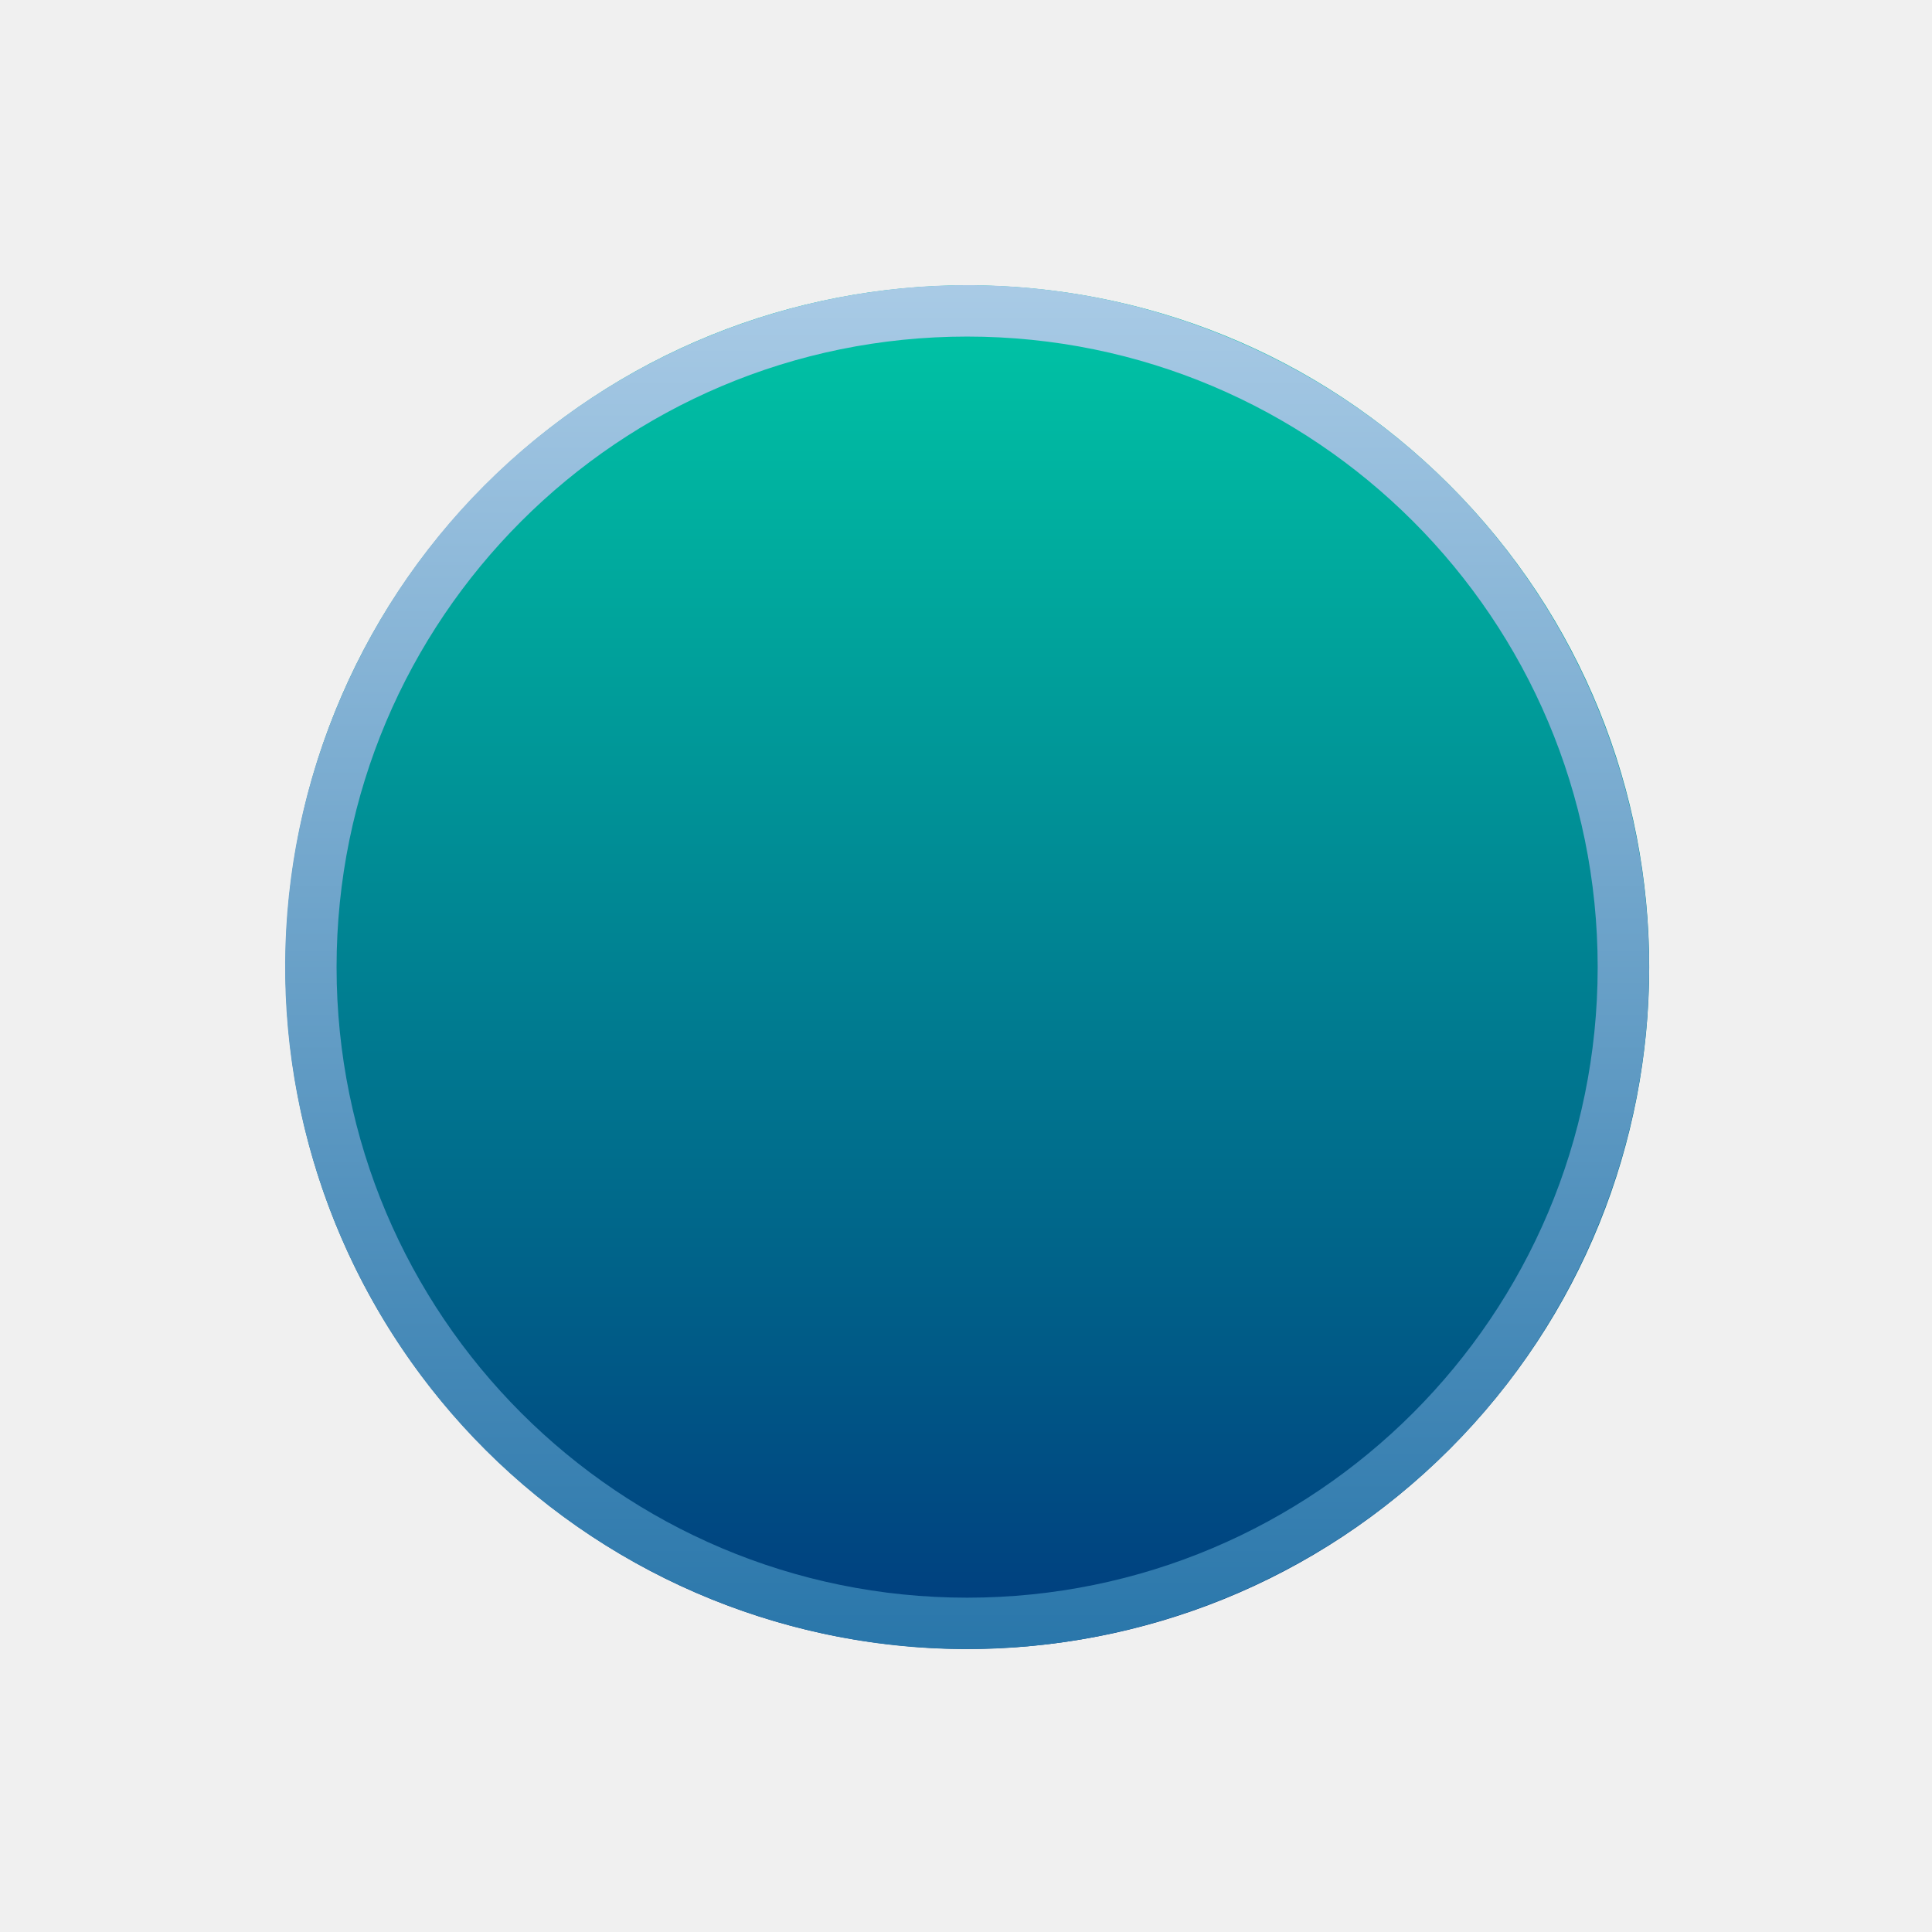
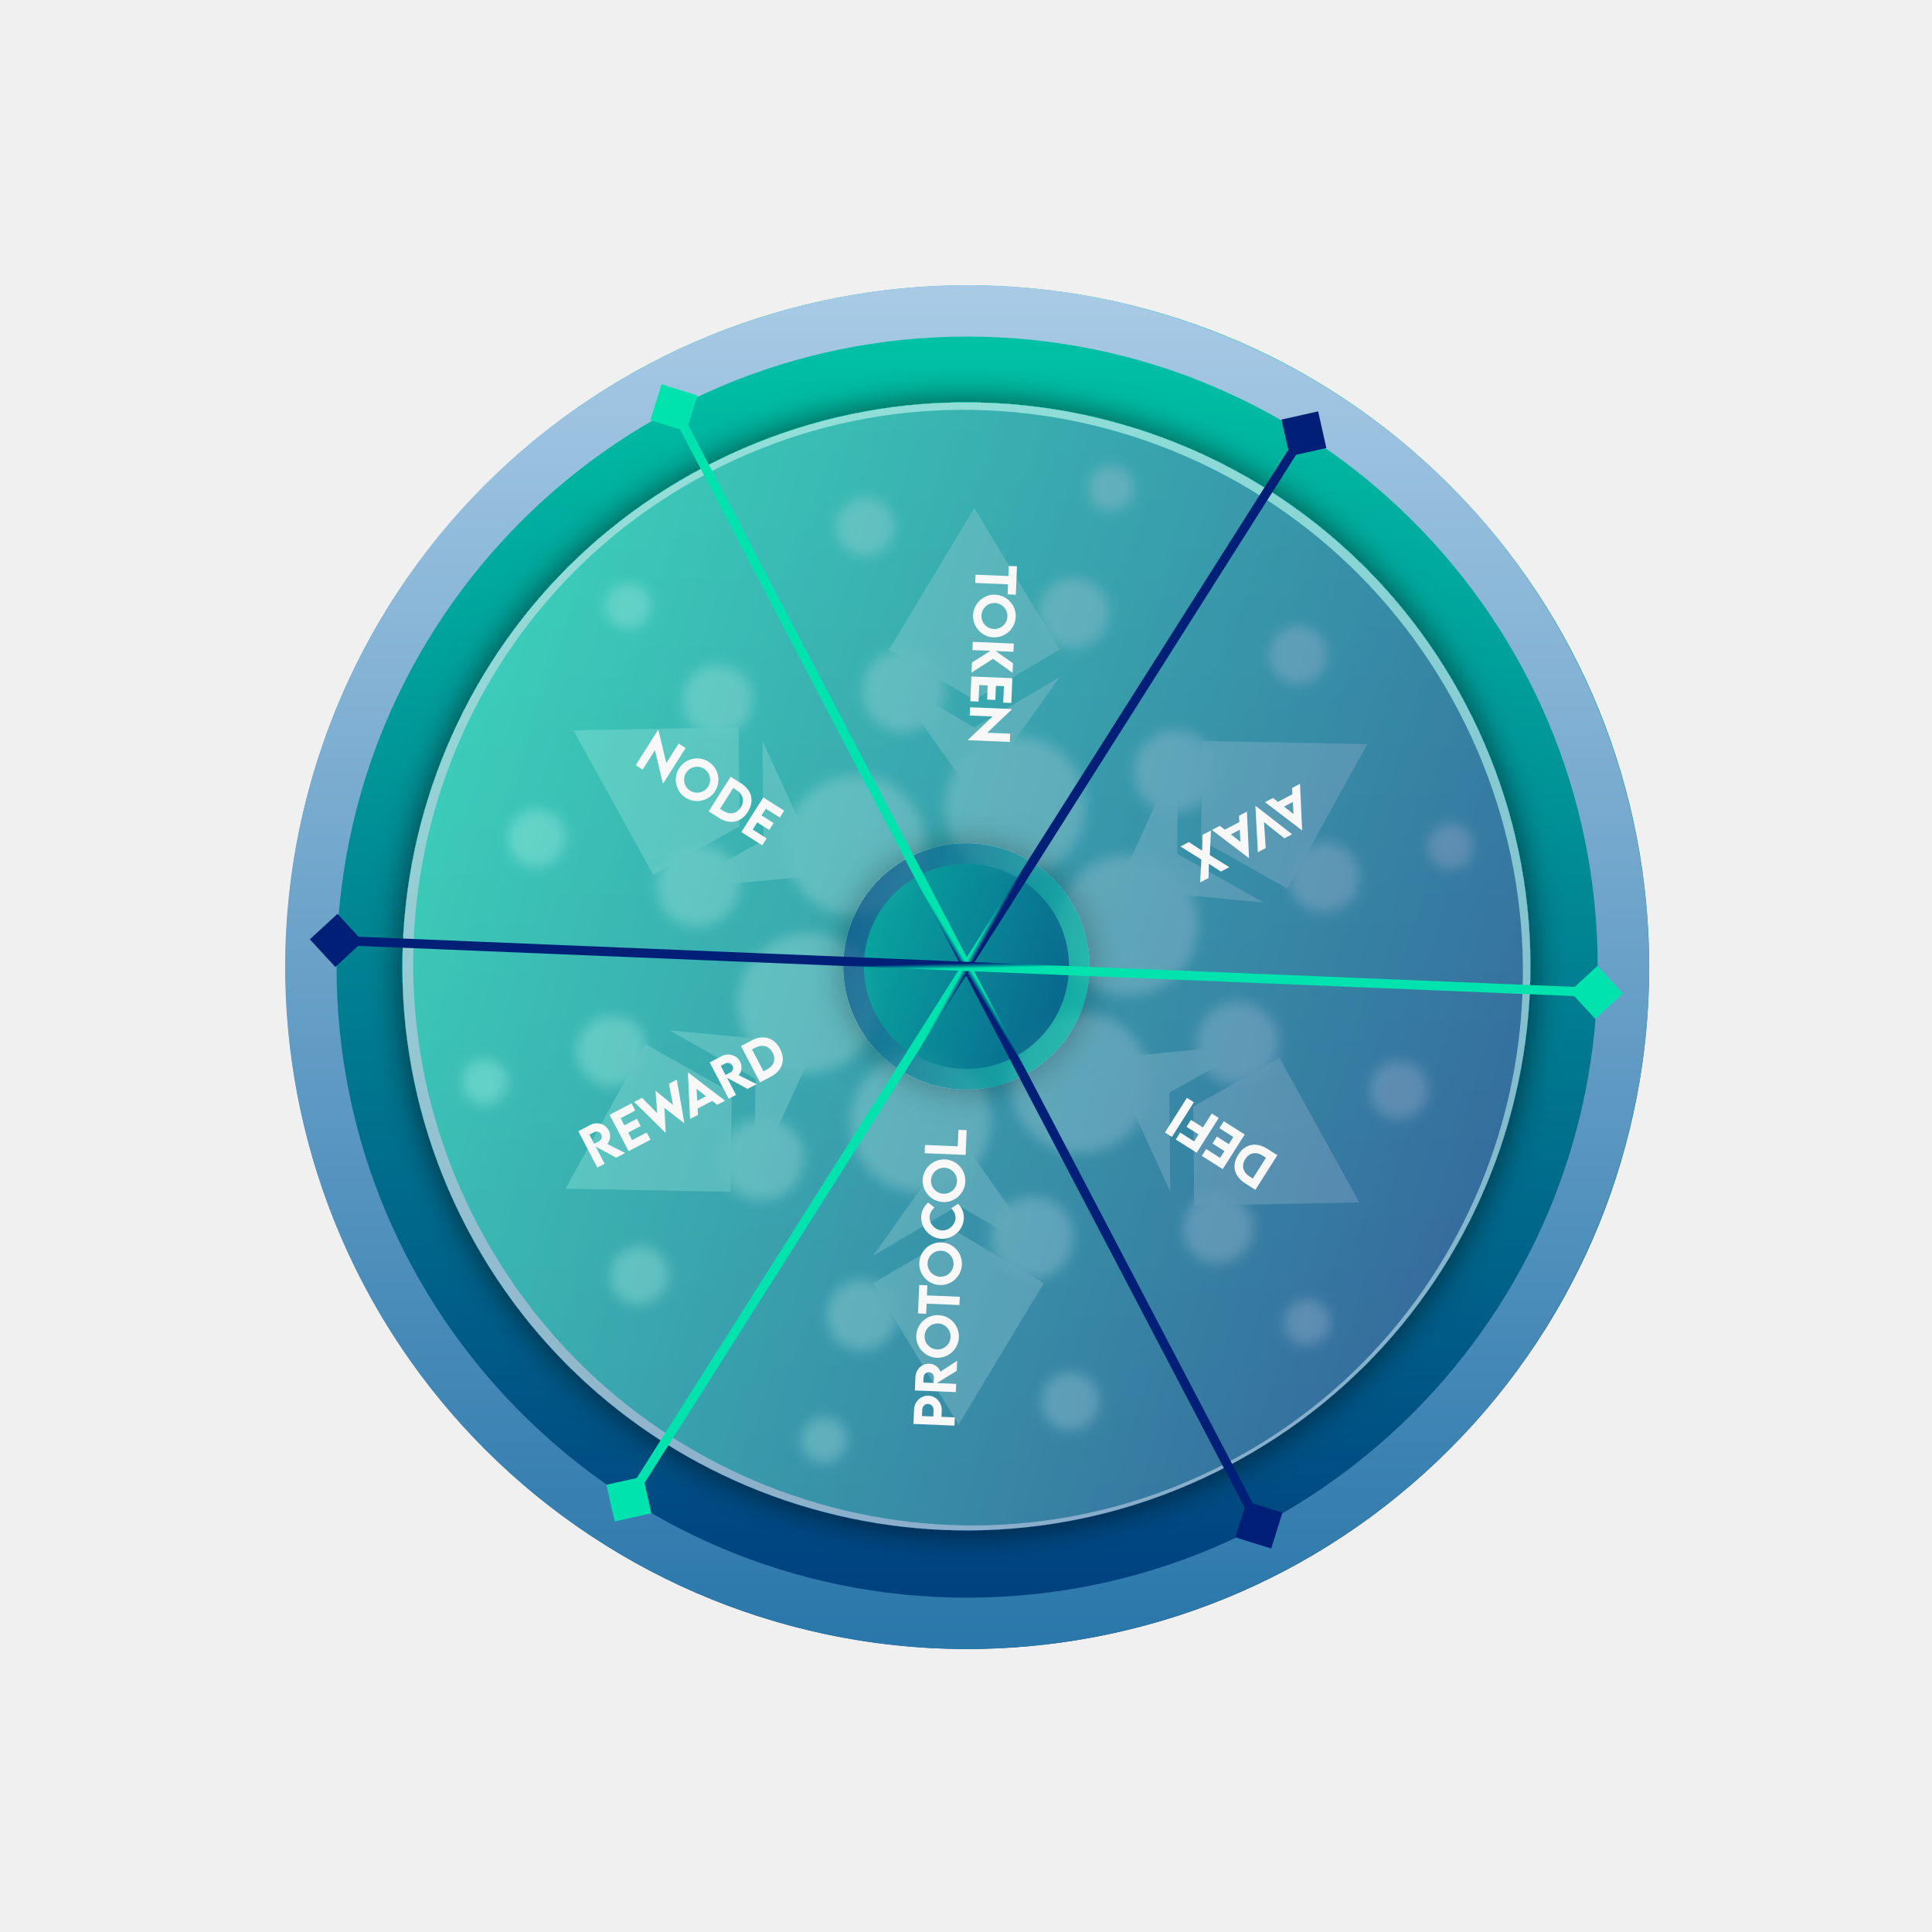
<svg xmlns="http://www.w3.org/2000/svg" width="630" height="630" viewBox="0 0 630 630" fill="none">
-   <circle cx="315.451" cy="315.367" r="222.332" transform="rotate(135 315.451 315.367)" fill="url(#paint0_linear_519_315)" />
-   <path fill-rule="evenodd" clip-rule="evenodd" d="M519.489 403.49C568.158 290.756 516.223 159.914 403.49 111.245C290.756 62.575 159.914 114.51 111.245 227.244C62.575 339.977 114.51 470.82 227.244 519.489C339.977 568.158 470.82 516.223 519.489 403.49ZM315.367 109.751C201.809 109.751 109.751 201.808 109.751 315.367C109.751 428.925 201.809 520.982 315.367 520.982C428.925 520.982 520.982 428.925 520.982 315.367C520.982 201.809 428.925 109.751 315.367 109.751Z" fill="url(#paint1_linear_519_315)" />
+   <circle cx="315.451" cy="315.367" r="222.332" transform="rotate(135 315.451 315.367)" fill="url(#paint0_linear_0_1)" />
+   <path fill-rule="evenodd" clip-rule="evenodd" d="M519.489 403.49C568.158 290.756 516.223 159.914 403.49 111.245C290.756 62.576 159.914 114.51 111.245 227.244C62.575 339.977 114.51 470.82 227.244 519.489C339.977 568.158 470.82 516.223 519.489 403.49ZM315.367 109.751C201.809 109.751 109.751 201.808 109.751 315.367C109.751 428.925 201.809 520.982 315.367 520.982C428.925 520.982 520.982 428.925 520.982 315.367C520.982 201.809 428.925 109.751 315.367 109.751Z" fill="url(#paint1_linear_0_1)" />
+   <g opacity="0.8">
+     <path d="M317.721 165.666L317.114 167.729L317.114 227.584L317.721 228.19L345.505 211.767L317.721 165.666Z" fill="white" />
+     <path d="M317.721 165.666L289.937 211.767L317.721 228.19L317.721 199.138L317.721 165.666Z" fill="white" />
+     <path d="M317.72 237.23L317.378 237.646L317.378 258.968L317.72 259.967L345.521 220.815L317.72 237.23Z" fill="white" />
+     <path d="M317.721 259.967L317.721 237.23L289.937 220.815L317.721 259.967Z" fill="white" />
+     <path d="M317.72 228.191L345.504 211.768L317.72 199.139L317.72 228.191Z" fill="white" />
+     <path d="M289.937 211.766L317.72 228.189L317.72 199.137L289.937 211.766Z" fill="white" />
+   </g>
+   <g opacity="0.8">
+     <path d="M186.985 238.157L188.468 239.714L240.304 269.642L241.133 269.419L240.802 237.146L186.985 238.157Z" fill="white" />
+     <path d="M186.985 238.157L213.018 285.269L241.133 269.419L215.973 254.893L186.985 238.157Z" fill="white" />
+     <path d="M248.961 273.939L249.151 274.443L267.616 285.104L268.652 285.308L248.645 241.655L248.961 273.939Z" fill="white" />
+     <path d="M268.652 285.307L248.961 273.938L220.853 289.793L268.652 285.307Z" fill="white" />
+     <path d="M241.133 269.419L240.802 237.146L215.973 254.894L241.133 269.419Z" fill="white" />
+     <path d="M213.017 285.268L241.131 269.419L215.972 254.893L213.017 285.268Z" fill="white" />
+   </g>
+   <g opacity="0.8">
+     <path d="M443.278 392.107L441.795 390.55L389.959 360.622L389.131 360.845L389.462 393.118L443.278 392.107Z" fill="white" />
+     <path d="M443.278 392.107L417.246 344.995L389.131 360.845L414.291 375.371L443.278 392.107Z" fill="white" />
+     <path d="M381.303 356.325L381.113 355.82L362.648 345.159L361.612 344.956L381.618 388.609L381.303 356.325Z" fill="white" />
+     <path d="M361.611 344.957L381.303 356.326L409.411 340.471L361.611 344.957Z" fill="white" />
+     <path d="M389.131 360.844L389.462 393.117L414.29 375.37L389.131 360.844Z" fill="white" />
+     <path d="M417.247 344.996L389.132 360.845L414.292 375.371L417.247 344.996Z" fill="white" />
+   </g>
+   <g opacity="0.8">
+     <path d="M184.396 387.623L186.486 387.117L238.322 357.189L238.543 356.361L210.429 340.511L184.396 387.623Z" fill="white" />
+     <path d="M184.396 387.623L238.213 388.634L238.544 356.361L213.384 370.887L184.396 387.623Z" fill="white" />
+     <path d="M246.372 351.842L246.904 351.929L265.369 341.268L266.063 340.473L218.256 335.973L246.372 351.842Z" fill="white" />
+     <path d="M266.063 340.472L246.372 351.841L246.048 384.11L266.063 340.472Z" fill="white" />
+     <path d="M238.544 356.361L210.43 340.511L213.385 370.886L238.544 356.361Z" fill="white" />
+     <path d="M238.212 388.635L238.543 356.362L213.383 370.888L238.212 388.635Z" fill="white" />
+   </g>
+   <g opacity="0.8">
+     <path d="M312.543 464.598L313.149 462.535L313.149 402.68L312.543 402.074L284.758 418.497L312.543 464.598Z" fill="white" />
+     <path d="M312.542 464.598L340.327 418.497L312.543 402.074L312.543 431.125L312.542 464.598Z" fill="white" />
+     <path d="M312.543 393.034L312.885 392.617L312.885 371.296L312.543 370.297L284.742 409.449L312.543 393.034Z" fill="white" />
+     <path d="M312.543 370.297L312.542 393.034L340.327 409.449L312.543 370.297Z" fill="white" />
+     <path d="M312.543 402.073L284.759 418.496L312.543 431.125L312.543 402.073Z" fill="white" />
+     <path d="M340.327 418.498L312.543 402.075L312.543 431.127L340.327 418.498Z" fill="white" />
+   </g>
+   <g opacity="0.8">
+     <path d="M445.867 242.64L443.777 243.146L391.941 273.074L391.719 273.902L419.834 289.752L445.867 242.64Z" fill="white" />
+     <path d="M445.867 242.64L392.05 241.629L391.719 273.902L416.879 259.376L445.867 242.64Z" fill="white" />
+     <path d="M383.891 278.421L383.359 278.334L364.894 288.995L364.2 289.79L412.007 294.29L383.891 278.421Z" fill="white" />
+     <path d="M364.2 289.791L383.891 278.422L384.215 246.153L364.2 289.791Z" fill="white" />
+     <path d="M391.719 273.902L419.833 289.752L416.878 259.376L391.719 273.902Z" fill="white" />
+     <path d="M392.051 241.628L391.72 273.901L416.88 259.375L392.051 241.628Z" fill="white" />
+   </g>
+   <g filter="url(#filter0_f_0_1)">
+     <path fill-rule="evenodd" clip-rule="evenodd" d="M205.357 407.012C197.294 409.258 196.919 421.928 204.767 424.614C210.612 427.307 218.001 422.418 218.025 416.008C218.362 409.66 211.302 404.516 205.357 407.012ZM263.79 464.186C259.908 467.224 260.78 474.16 265.188 476.13C270.661 479.498 278.314 473.224 275.896 467.229C274.619 462.186 267.34 460.186 263.79 464.186ZM164.459 348.896C168.622 354.547 161.331 362.942 155.107 359.592C149.673 357.567 149.893 350.797 152.994 346.825C156.836 344.7 162.088 344.591 164.459 348.896ZM273.976 419.852C266.828 425.019 268.969 437.622 277.547 439.775C284.96 442.378 293.442 435.694 292.506 427.87C292.352 419.009 280.663 414.075 273.976 419.852ZM203.139 353.549C194.561 357.071 185.124 347.45 188.655 338.914C190.858 331.693 199.922 329.467 206.118 332.785C213.388 338.064 212.131 350.78 203.139 353.549ZM238.312 387.284C243.485 392.028 252.121 393.103 257.483 387.944C262.179 384.062 262.84 377.527 261.178 372.075C260.848 371.68 260.521 371.272 260.191 370.862C258.38 368.606 256.499 366.262 253.649 365.382C246.867 362.56 238.066 366.331 235.865 373.512C233.789 378.208 235.809 383.261 238.312 387.284ZM345.931 465.887C338.183 463.836 337.491 451.859 344.694 448.607C350.369 445.205 358.183 449.656 358.556 456.063C359.346 462.532 352.015 468.306 345.931 465.887ZM168.734 266.4C162.903 270.955 165.665 281.455 172.924 282.547C179.667 284.336 186.363 277.132 184.114 270.571C182.695 264.026 173.354 261.508 168.734 266.4ZM252.432 347.323C243.374 342.764 238.615 331.688 241.131 321.845C243.845 309.43 258.087 301.235 270.1 305.192C283.189 308.687 290.346 325.069 283.812 337.086C278.663 348.587 263.239 353.462 252.432 347.323ZM278.488 358.545C274.05 369.748 280.734 382.99 291.648 387.217C303.07 391.921 317.524 385.406 321.544 373.592C326.272 361.98 319.264 347.74 307.402 344.153C296.043 340.109 282.095 346.885 278.488 358.545ZM344.146 414.679C338.593 418.814 330.932 417.214 326.15 412.819C321.978 407.158 322.134 399.345 326.803 393.895C332.256 389.38 340.987 388.573 346.042 393.993C352.153 399.437 351.1 410.259 344.146 414.679ZM218.356 278.968C211.035 285.364 213.801 298.735 223.125 301.446C232.406 305.045 243.167 295.82 240.881 286.073C239.552 275.867 225.448 271.487 218.356 278.968ZM340.213 372.686C331.515 367.432 327.223 356.091 330.539 346.361C333.585 336.256 344.305 329.097 354.792 330.434C369.142 331.299 379.528 348.066 373.584 361.341C369.024 374.452 351.68 380.116 340.213 372.686ZM256.723 270.123C253.864 279.855 258.842 290.53 267.374 295.566C279.241 302.754 296.567 296.143 300.558 282.702C305.102 270.434 296.751 255.846 284.057 253.318C272.449 250.424 259.366 258.328 256.723 270.123ZM391.702 410.68C383.548 406.747 383.971 393.459 392.482 390.139C399.531 386.366 408.993 392.239 408.671 400.188C409.252 408.586 398.953 414.991 391.702 410.68ZM225.06 236.167C230.276 241.125 238.353 240.552 243.334 235.517C244.771 232.231 246.107 228.626 245.067 225.035C243.073 217.163 232.028 213.788 226.274 219.946C221.327 223.984 221.76 231.318 225.06 236.167ZM423.261 438.072C418.138 435.911 417.059 428.277 422.007 425.205C426.895 420.969 435.184 426.134 433.637 432.363C433.014 437.166 427.549 439.799 423.261 438.072ZM198.184 194.603C196.083 198.537 198.68 203.988 203.013 204.826C209.441 206.958 215.924 197.628 210.484 192.831C207.521 188.553 199.89 189.683 198.184 194.603ZM355.015 320.728C343.269 313.404 341.595 295.197 351.665 285.58C361.3 275.288 380.103 277.035 387.144 289.233C393.161 298.12 391.368 311.24 383.268 318.41C375.765 325.528 363.472 326.505 355.015 320.728ZM315.182 246.655C304.672 256.275 306.493 274.932 318.609 282.183C325.609 286.655 335.169 287.014 342.389 282.648C353.811 276.719 357.61 260.325 350.144 250.009C342.928 238.369 324.735 236.655 315.182 246.655ZM394.997 350.656C387.365 344.929 389.023 331.245 398.2 327.829C407.098 323.257 418.497 331.539 416.988 341.379C416.432 351.775 402.729 357.334 394.997 350.656ZM285.657 215.254C278.529 221.093 280.263 233.606 288.598 237.27C297.918 242.408 310.428 232.929 307.912 222.535C306.581 212.518 292.786 208.065 285.657 215.254ZM290.799 175.439C288.555 182.07 278.503 183.355 274.672 177.627C272.44 175.341 272.615 172.03 272.774 169.037C272.783 168.861 272.792 168.687 272.801 168.514L272.941 168.345C273.025 168.244 273.109 168.142 273.194 168.039L273.204 168.028C275.466 165.289 278.06 162.149 281.946 162.387C288.553 161.774 293.823 169.533 290.799 175.439ZM450.721 347.721C444.287 351.829 445.926 362.847 453.39 364.535C459.806 366.798 467.029 360.279 465.502 353.682C464.5 347.136 456.066 343.721 450.721 347.721ZM377.384 263.754C368.983 260.25 367.032 247.529 374.301 241.755C381.312 234.292 395.45 238.963 396.565 249.088C398.928 259.272 386.618 268.817 377.384 263.754ZM424.098 277.659C417.833 282.683 419.626 294.055 427.223 296.623C432.016 298.959 437.455 296.624 441.146 293.262C443.307 288.878 444.429 283.051 440.864 279.103C437.163 273.766 428.73 272.991 424.098 277.659ZM346.531 210.927C338.228 208.75 335.874 196.742 342.573 191.368C348.953 185.092 361.148 189.666 361.526 198.631C362.68 206.567 354.075 213.584 346.531 210.927ZM356.9 164.982C361.331 168.033 368.285 166.714 369.663 160.96C371.562 154.597 363.407 148.949 358.109 153.101C353.897 155.853 354.629 161.31 356.9 164.982ZM478.045 282.095C474.307 283.849 469.326 284.252 466.93 280.226C462.703 275.05 468.727 266.647 475.005 268.744C481.204 270.108 481.822 277.893 478.045 282.095ZM414.145 215.889C415.267 221.571 422.424 225.044 427.522 221.989C433.387 219.661 434.7 210.723 429.906 206.713C427.676 204.224 424.158 203.997 421.033 204.186C419.586 205.014 418.134 205.838 416.65 206.627L416.594 206.718C414.913 209.439 412.956 212.606 414.145 215.889Z" fill="#F8F8F8" />
+   </g>
+   <g opacity="0.6" filter="url(#filter1_d_0_1)">
+     <circle cx="315.131" cy="315.132" r="183.884" transform="rotate(-117.637 315.131 315.132)" fill="url(#paint2_linear_0_1)" />
+   </g>
+   <ellipse opacity="0.6" cx="315.664" cy="315.53" rx="182.212" ry="180.54" transform="rotate(62.3628 315.664 315.53)" fill="url(#paint3_linear_0_1)" />
+   <g opacity="0.6" filter="url(#filter2_d_0_1)">
+     <circle cx="315.132" cy="315.131" r="40.12" transform="rotate(-117.637 315.132 315.131)" fill="url(#paint4_linear_0_1)" />
+   </g>
+   <circle opacity="0.6" cx="315.131" cy="315.131" r="33.433" transform="rotate(62.3628 315.131 315.131)" fill="url(#paint5_linear_0_1)" />
+   <path d="M215.735 125.304L212.08 136.994L223.769 140.648L227.424 128.959L215.735 125.304ZM414.527 504.959L418.182 493.269L406.493 489.615L402.838 501.304L414.527 504.959ZM218.423 133.672L409.181 497.982L411.839 496.591L221.081 132.281L218.423 133.672Z" fill="url(#paint6_linear_0_1)" />
+   <path d="M200.434 496.125L212.384 493.446L209.705 481.495L197.754 484.174L200.434 496.125ZM429.828 134.139L417.877 136.818L420.557 148.769L432.507 146.089L429.828 134.139ZM206.336 489.613L426.459 142.257L423.925 140.651L203.802 488.007L206.336 489.613Z" fill="url(#paint7_linear_0_1)" />
+   <path d="M529.224 323.966L520.929 314.956L511.919 323.252L520.214 332.262L529.224 323.966ZM101.038 306.298L109.334 315.308L118.343 307.012L110.048 298.002L101.038 306.298ZM520.633 322.11L109.752 305.156L109.629 308.153L520.51 325.107L520.633 322.11Z" fill="url(#paint8_linear_0_1)" />
+   <path d="M203.851 375.977L198.015 373.027C199.052 371.912 199.274 370.1 198.477 368.578C197.361 366.445 194.651 365.69 192.438 366.849L188.57 368.875L194.784 380.725L197.167 379.477L194.232 373.874L200.939 377.502L203.851 375.977ZM192.188 369.988L193.718 369.187C194.519 368.767 195.586 369.033 196.029 369.879C196.472 370.724 196.094 371.756 195.281 372.172L193.748 372.966L192.188 369.988ZM207.153 362.133L205.924 359.788L198.777 363.53L204.984 375.384L212.131 371.642L210.891 369.274L206.126 371.769L204.844 369.32L208.933 367.179L207.689 364.804L203.6 366.945L202.387 364.628L207.153 362.133ZM216.944 369.309L217.076 369.24L216.638 361.262L222.989 366.144L223.129 366.071L220.705 352.048L218.131 353.396L219.442 360.318L213.801 355.719L213.757 355.742L214.32 363.009L209.366 357.985L206.799 359.329L216.944 369.309ZM233.847 360.271L236.428 358.92L224.397 349.74L224.324 349.779L225.022 364.892L227.596 363.544L227.487 361.493L232.23 359.009L233.847 360.271ZM227.351 358.978L227.14 355.05L230.241 357.465L227.351 358.978ZM246.694 353.544L240.857 350.594C241.895 349.479 242.117 347.667 241.32 346.145C240.203 344.012 237.494 343.257 235.28 344.416L231.412 346.442L237.627 358.292L240.009 357.044L237.075 351.441L243.782 355.069L246.694 353.544ZM235.031 347.555L236.56 346.754C237.362 346.334 238.429 346.6 238.872 347.446C239.314 348.291 238.936 349.323 238.124 349.739L236.59 350.533L235.031 347.555ZM245.068 339.291L241.623 341.105L247.826 352.951L251.275 351.145C255.106 349.139 256.274 345.679 254.349 342.003C252.412 338.304 248.895 337.278 245.068 339.291ZM250.046 348.763L248.958 349.332L245.23 342.214L246.297 341.656C248.642 340.427 250.778 341.033 251.94 343.254C253.096 345.46 252.377 347.542 250.046 348.763Z" fill="#F8F8F8" />
+   <path d="M221.284 242.483L217.271 248.814L214.703 238.057L214.591 237.986L207.286 249.513L209.558 250.952L213.57 244.621L216.144 255.401L216.249 255.468L223.562 243.927L221.284 242.483ZM223.585 260.127C226.825 262.179 231.146 261.223 233.185 258.004C235.242 254.758 234.272 250.428 231.039 248.38C227.807 246.331 223.484 247.307 221.427 250.553C219.388 253.771 220.36 258.083 223.585 260.127ZM225.043 257.827C223.073 256.578 222.484 253.955 223.729 251.992C224.982 250.015 227.609 249.42 229.579 250.668C231.557 251.921 232.147 254.556 230.894 256.533C229.65 258.496 227.02 259.08 225.043 257.827ZM241.543 255.36L238.25 253.284L231.092 264.579L234.381 266.663C238.034 268.978 241.614 268.259 243.836 264.754C246.071 261.227 245.201 257.668 241.543 255.36ZM235.83 264.407L234.792 263.75L239.093 256.962L240.11 257.607C242.346 259.024 242.889 261.176 241.547 263.294C240.214 265.397 238.052 265.816 235.83 264.407ZM254.296 266.577L255.713 264.34L248.898 260.021L241.736 271.324L248.551 275.643L249.982 273.385L245.438 270.506L246.918 268.171L250.816 270.641L252.251 268.377L248.353 265.906L249.752 263.698L254.296 266.577Z" fill="#F8F8F8" />
+   <path d="M331.239 193.932L331.622 184.66L328.959 184.55L328.823 187.843L318.116 187.401L318.005 190.096L328.712 190.538L328.577 193.822L331.239 193.932ZM317.315 200.577C317.157 204.409 320.146 207.673 323.953 207.83C327.793 207.988 331.057 204.982 331.215 201.159C331.373 197.336 328.367 194.079 324.527 193.921C320.72 193.764 317.472 196.762 317.315 200.577ZM320.035 200.689C320.131 198.359 322.109 196.538 324.431 196.634C326.77 196.73 328.599 198.708 328.503 201.039C328.407 203.378 326.42 205.206 324.082 205.11C321.759 205.014 319.939 203.028 320.035 200.689ZM316.799 219.315L323.822 214.836L330.188 219.394L330.316 216.292L324.691 212.296L330.471 212.535L330.582 209.856L317.212 209.304L317.102 211.983L322.957 212.225L316.934 216.047L316.799 219.315ZM327.137 229.104L329.783 229.214L330.116 221.152L316.746 220.6L316.414 228.662L319.084 228.772L319.306 223.398L322.068 223.512L321.878 228.123L324.556 228.234L324.747 223.622L327.359 223.73L327.137 229.104ZM329.403 239.242L321.913 238.933L329.945 231.331L329.951 231.198L316.316 230.635L316.205 233.322L323.694 233.631L315.645 241.25L315.64 241.374L329.291 241.938L329.403 239.242Z" fill="#F8F8F8" />
+   <path d="M415.087 260.216L412.506 261.568L424.536 270.747L424.61 270.709L423.911 255.596L421.337 256.943L421.446 258.994L416.703 261.478L415.087 260.216ZM421.582 261.509L421.793 265.437L418.692 263.022L421.582 261.509ZM412.734 276.552L412.174 268.075L418.816 273.368L421.338 272.047L409.454 262.791L409.366 262.837L410.182 277.888L412.734 276.552ZM397.776 269.28L395.195 270.632L407.226 279.811L407.299 279.773L406.601 264.66L404.027 266.007L404.136 268.058L399.393 270.542L397.776 269.28ZM404.272 270.573L404.483 274.501L401.382 272.086L404.272 270.573ZM394.879 270.797L392.143 272.23L391.983 277.382L387.65 274.582L384.915 276.015L391.752 280.287L391.342 287.753L394.078 286.321L394.221 281.673L398.13 284.199L400.865 282.767L394.498 278.839L394.879 270.797Z" fill="#F8F8F8" />
+   <path d="M406.075 385.901L409.367 387.978L416.526 376.683L413.237 374.599C409.584 372.284 406.004 373.002 403.782 376.508C401.547 380.035 402.417 383.593 406.075 385.901ZM411.788 376.855L412.826 377.512L408.525 384.299L407.508 383.655C405.271 382.238 404.729 380.086 406.07 377.968C407.403 375.865 409.565 375.446 411.788 376.855ZM393.322 374.685L391.904 376.921L398.72 381.24L405.882 369.938L399.067 365.619L397.636 367.877L402.18 370.756L400.7 373.091L396.802 370.62L395.367 372.885L399.265 375.355L397.865 377.564L393.322 374.685ZM384.838 369.309L383.403 371.573L390.218 375.892L397.407 364.547L395.135 363.108L392.261 367.644L388.362 365.174L386.927 367.439L390.825 369.909L389.381 372.188L384.838 369.309ZM389.307 359.434L387.035 357.994L379.873 369.297L382.145 370.737L389.307 359.434Z" fill="#F8F8F8" />
+   <path d="M311.238 464.875L311.349 462.188L307.003 462.008L307.086 460.001C307.193 457.413 305.257 455.215 302.777 455.113C300.289 455.01 298.169 457.041 298.063 459.629L297.869 464.323L311.238 464.875ZM304.432 459.892L304.341 461.898L300.642 461.746L300.725 459.739C300.771 458.627 301.629 457.757 302.641 457.799C303.678 457.842 304.486 458.781 304.432 459.892ZM312.111 443.726L306.638 447.305C306.191 445.849 304.733 444.751 303.016 444.68C300.611 444.58 298.602 446.55 298.499 449.046L298.319 453.409L311.689 453.952L311.8 451.265L305.48 451.004L311.976 447.01L312.111 443.726ZM301.092 450.831L301.164 449.106C301.201 448.202 301.965 447.411 302.918 447.45C303.872 447.49 304.577 448.333 304.531 449.245L304.451 450.97L301.092 450.831ZM312.683 436.098C312.841 432.266 309.852 429.002 306.046 428.845C302.206 428.687 298.941 431.693 298.783 435.516C298.626 439.339 301.632 442.595 305.472 442.754C309.278 442.911 312.526 439.913 312.683 436.098ZM309.963 435.986C309.867 438.316 307.889 440.137 305.567 440.041C303.228 439.945 301.399 437.967 301.495 435.636C301.592 433.297 303.578 431.468 305.917 431.565C308.239 431.661 310.059 433.647 309.963 435.986ZM299.738 419.023L299.355 428.295L302.018 428.405L302.154 425.112L312.861 425.554L312.972 422.859L302.265 422.417L302.4 419.133L299.738 419.023ZM313.662 412.378C313.82 408.546 310.831 405.282 307.024 405.125C303.184 404.967 299.92 407.972 299.762 411.796C299.604 415.619 302.61 418.875 306.45 419.034C310.257 419.191 313.505 416.193 313.662 412.378ZM310.942 412.265C310.846 414.596 308.868 416.417 306.546 416.321C304.207 416.225 302.378 414.247 302.474 411.916C302.57 409.577 304.557 407.748 306.895 407.845C309.218 407.941 311.038 409.927 310.942 412.265ZM314.286 397.25C314.37 395.226 313.55 393.755 312.429 392.529L310.192 393.982C311.027 394.906 311.638 395.994 311.587 397.222C311.502 399.287 309.573 401.334 307.193 401.236C304.854 401.139 303.031 399.012 303.12 396.864C303.167 395.711 303.76 394.639 304.693 393.764L302.642 392.125C301.233 393.471 300.481 394.986 300.384 396.726C300.229 400.492 303.291 403.8 307.064 403.955C310.821 404.111 314.127 401.107 314.286 397.25ZM314.778 385.324C314.936 381.492 311.947 378.228 308.141 378.071C304.301 377.913 301.036 380.918 300.878 384.742C300.721 388.565 303.727 391.821 307.567 391.98C311.374 392.137 314.621 389.139 314.778 385.324ZM312.058 385.211C311.962 387.542 309.984 389.363 307.662 389.267C305.323 389.17 303.494 387.192 303.59 384.862C303.687 382.523 305.673 380.694 308.012 380.791C310.334 380.887 312.155 382.873 312.058 385.211ZM312.321 373.799L301.622 373.357L301.511 376.045L314.881 376.596L315.214 368.535L312.543 368.425L312.321 373.799Z" fill="#F8F8F8" />
  <defs>
-     <linearGradient id="paint0_linear_519_315" x1="537.783" y1="93.035" x2="93.119" y2="537.699" gradientUnits="userSpaceOnUse">
+     <filter id="filter0_f_0_1" x="146.81" y="147.679" width="337.583" height="333.395" filterUnits="userSpaceOnUse" color-interpolation-filters="sRGB">
+       <feFlood flood-opacity="0" result="BackgroundImageFix" />
+       <feBlend mode="normal" in="SourceGraphic" in2="BackgroundImageFix" result="shape" />
+       <feGaussianBlur stdDeviation="2" result="effect1_foregroundBlur_0_1" />
+     </filter>
+     <filter id="filter1_d_0_1" x="120.21" y="120.21" width="389.842" height="389.842" filterUnits="userSpaceOnUse" color-interpolation-filters="sRGB">
+       <feFlood flood-opacity="0" result="BackgroundImageFix" />
+       <feColorMatrix in="SourceAlpha" type="matrix" values="0 0 0 0 0 0 0 0 0 0 0 0 0 0 0 0 0 0 127 0" result="hardAlpha" />
+       <feOffset />
+       <feGaussianBlur stdDeviation="5.5" />
+       <feComposite in2="hardAlpha" operator="out" />
+       <feColorMatrix type="matrix" values="0 0 0 0 0 0 0 0 0 0 0 0 0 0 0 0 0 0 1 0" />
+       <feBlend mode="normal" in2="BackgroundImageFix" result="effect1_dropShadow_0_1" />
+       <feBlend mode="normal" in="SourceGraphic" in2="effect1_dropShadow_0_1" result="shape" />
+     </filter>
+     <filter id="filter2_d_0_1" x="264.003" y="264.003" width="102.256" height="102.257" filterUnits="userSpaceOnUse" color-interpolation-filters="sRGB">
+       <feFlood flood-opacity="0" result="BackgroundImageFix" />
+       <feColorMatrix in="SourceAlpha" type="matrix" values="0 0 0 0 0 0 0 0 0 0 0 0 0 0 0 0 0 0 127 0" result="hardAlpha" />
+       <feOffset />
+       <feGaussianBlur stdDeviation="5.5" />
+       <feComposite in2="hardAlpha" operator="out" />
+       <feColorMatrix type="matrix" values="0 0 0 0 0 0 0 0 0 0 0 0 0 0 0 0 0 0 0.5 0" />
+       <feBlend mode="normal" in2="BackgroundImageFix" result="effect1_dropShadow_0_1" />
+       <feBlend mode="normal" in="SourceGraphic" in2="effect1_dropShadow_0_1" result="shape" />
+     </filter>
+     <filter id="filter3_d_0_1" x="280.266" y="467.941" width="69.799" height="80.094" filterUnits="userSpaceOnUse" color-interpolation-filters="sRGB">
+       <feFlood flood-opacity="0" result="BackgroundImageFix" />
+       <feColorMatrix in="SourceAlpha" type="matrix" values="0 0 0 0 0 0 0 0 0 0 0 0 0 0 0 0 0 0 127 0" result="hardAlpha" />
+       <feOffset dy="4" />
+       <feGaussianBlur stdDeviation="2" />
+       <feComposite in2="hardAlpha" operator="out" />
+       <feColorMatrix type="matrix" values="0 0 0 0 0 0 0 0 0 0 0 0 0 0 0 0 0 0 0.25 0" />
+       <feBlend mode="normal" in2="BackgroundImageFix" result="effect1_dropShadow_0_1" />
+       <feBlend mode="normal" in="SourceGraphic" in2="effect1_dropShadow_0_1" result="shape" />
+     </filter>
+     <filter id="filter4_d_0_1" x="274.469" y="478.955" width="81.44" height="94.002" filterUnits="userSpaceOnUse" color-interpolation-filters="sRGB">
+       <feFlood flood-opacity="0" result="BackgroundImageFix" />
+       <feColorMatrix in="SourceAlpha" type="matrix" values="0 0 0 0 0 0 0 0 0 0 0 0 0 0 0 0 0 0 127 0" result="hardAlpha" />
+       <feOffset dy="4" />
+       <feGaussianBlur stdDeviation="2" />
+       <feComposite in2="hardAlpha" operator="out" />
+       <feColorMatrix type="matrix" values="0 0 0 0 0 0 0 0 0 0 0 0 0 0 0 0 0 0 0.25 0" />
+       <feBlend mode="normal" in2="BackgroundImageFix" result="effect1_dropShadow_0_1" />
+       <feBlend mode="normal" in="SourceGraphic" in2="effect1_dropShadow_0_1" result="shape" />
+     </filter>
+     <linearGradient id="paint0_linear_0_1" x1="537.783" y1="93.035" x2="93.119" y2="537.699" gradientUnits="userSpaceOnUse">
      <stop stop-color="#001F76" />
      <stop offset="1" stop-color="#00E3AE" />
    </linearGradient>
-     <linearGradient id="paint1_linear_519_315" x1="315.367" y1="629.876" x2="315.367" y2="0.858" gradientUnits="userSpaceOnUse">
+     <linearGradient id="paint1_linear_0_1" x1="315.367" y1="629.876" x2="315.367" y2="0.858" gradientUnits="userSpaceOnUse">
      <stop stop-color="#0F659E" />
      <stop offset="1" stop-color="#C3DCF2" />
    </linearGradient>
+     <linearGradient id="paint2_linear_0_1" x1="499.015" y1="131.248" x2="131.248" y2="499.015" gradientUnits="userSpaceOnUse">
+       <stop stop-color="white" />
+       <stop offset="1" stop-color="#D8E8F7" />
+     </linearGradient>
+     <linearGradient id="paint3_linear_0_1" x1="497.876" y1="134.99" x2="136.811" y2="499.398" gradientUnits="userSpaceOnUse">
+       <stop stop-color="#001F76" />
+       <stop offset="1" stop-color="#00E3AE" />
+     </linearGradient>
+     <linearGradient id="paint4_linear_0_1" x1="355.252" y1="275.011" x2="275.011" y2="355.251" gradientUnits="userSpaceOnUse">
+       <stop stop-color="#001F76" />
+       <stop offset="1" stop-color="#00E3AE" />
+     </linearGradient>
+     <linearGradient id="paint5_linear_0_1" x1="348.565" y1="281.698" x2="281.698" y2="348.565" gradientUnits="userSpaceOnUse">
+       <stop stop-color="#001F76" />
+       <stop offset="1" stop-color="#00E3AE" />
+     </linearGradient>
+     <linearGradient id="paint6_linear_0_1" x1="222.471" y1="164.845" x2="223.972" y2="163.933" gradientUnits="userSpaceOnUse">
+       <stop stop-color="#001F76" />
+       <stop offset="1" stop-color="#00E3AE" />
+     </linearGradient>
+     <linearGradient id="paint7_linear_0_1" x1="231.309" y1="470.521" x2="229.768" y2="469.677" gradientUnits="userSpaceOnUse">
+       <stop stop-color="#001F76" />
+       <stop offset="1" stop-color="#00E3AE" />
+     </linearGradient>
+     <linearGradient id="paint8_linear_0_1" x1="491.613" y1="310.029" x2="491.653" y2="311.785" gradientUnits="userSpaceOnUse">
+       <stop stop-color="#001F76" />
+       <stop offset="1" stop-color="#00E3AE" />
+     </linearGradient>
+     <linearGradient id="paint9_linear_0_1" x1="315.214" y1="467.941" x2="298.667" y2="535.962" gradientUnits="userSpaceOnUse">
+       <stop stop-color="#001F76" />
+       <stop offset="1" stop-color="#00E3AE" />
+     </linearGradient>
+     <linearGradient id="paint10_linear_0_1" x1="315.245" y1="478.955" x2="295.44" y2="560.064" gradientUnits="userSpaceOnUse">
+       <stop stop-color="#001F76" />
+       <stop offset="1" stop-color="#00E3AE" />
+     </linearGradient>
  </defs>
</svg>
